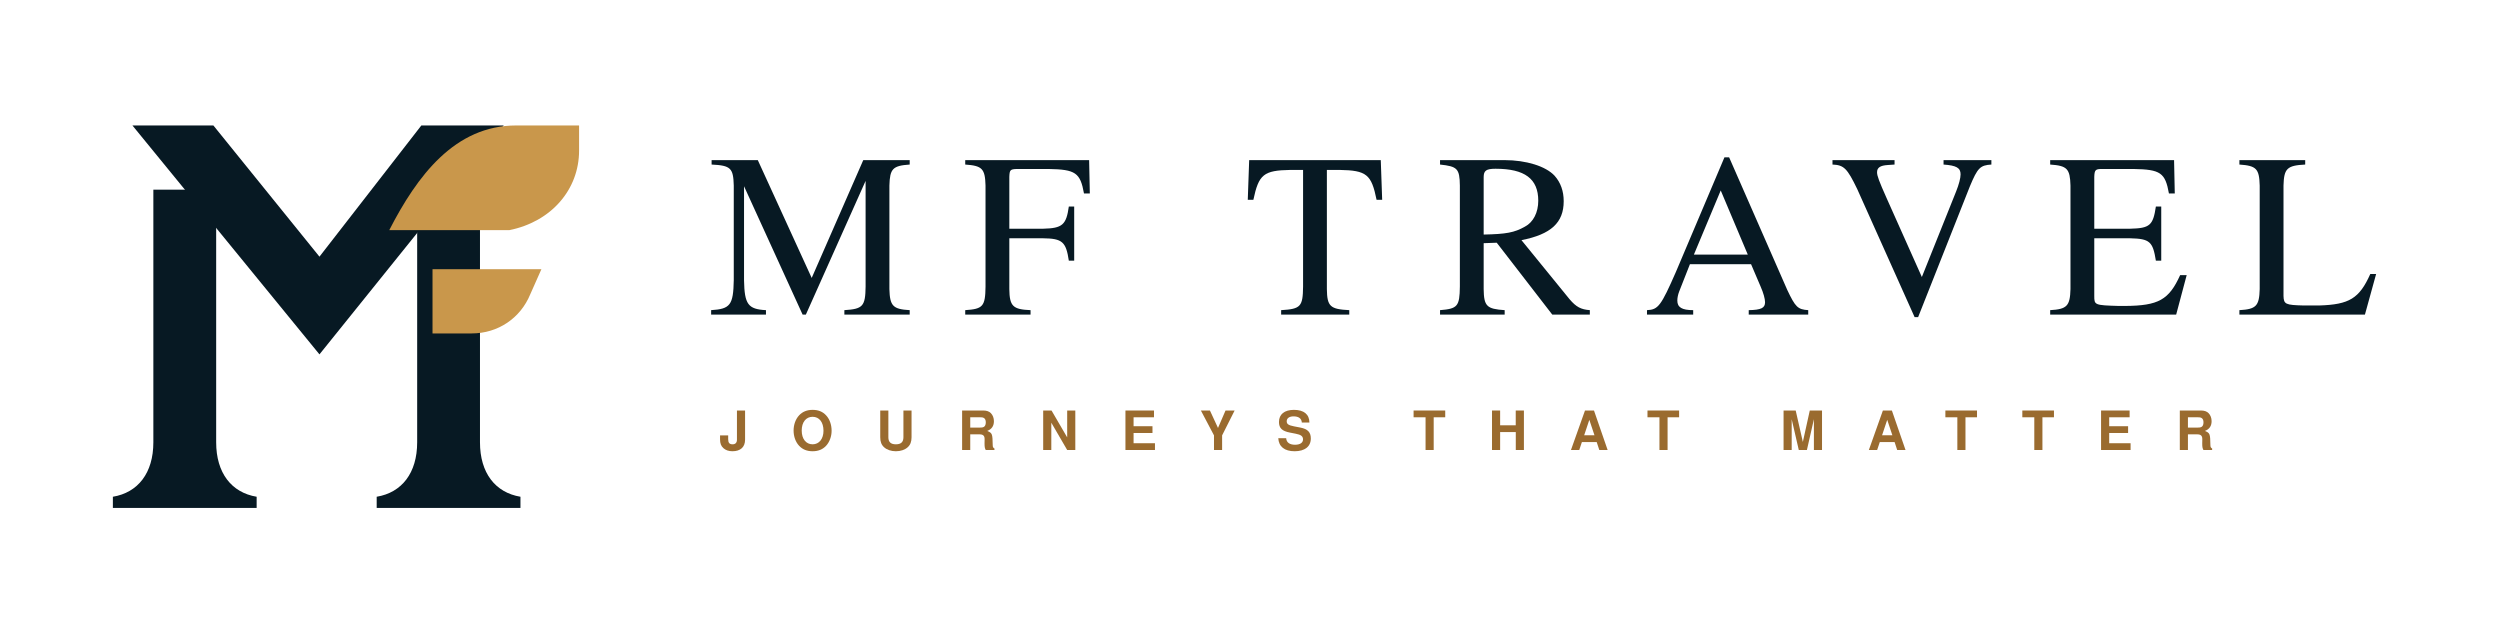
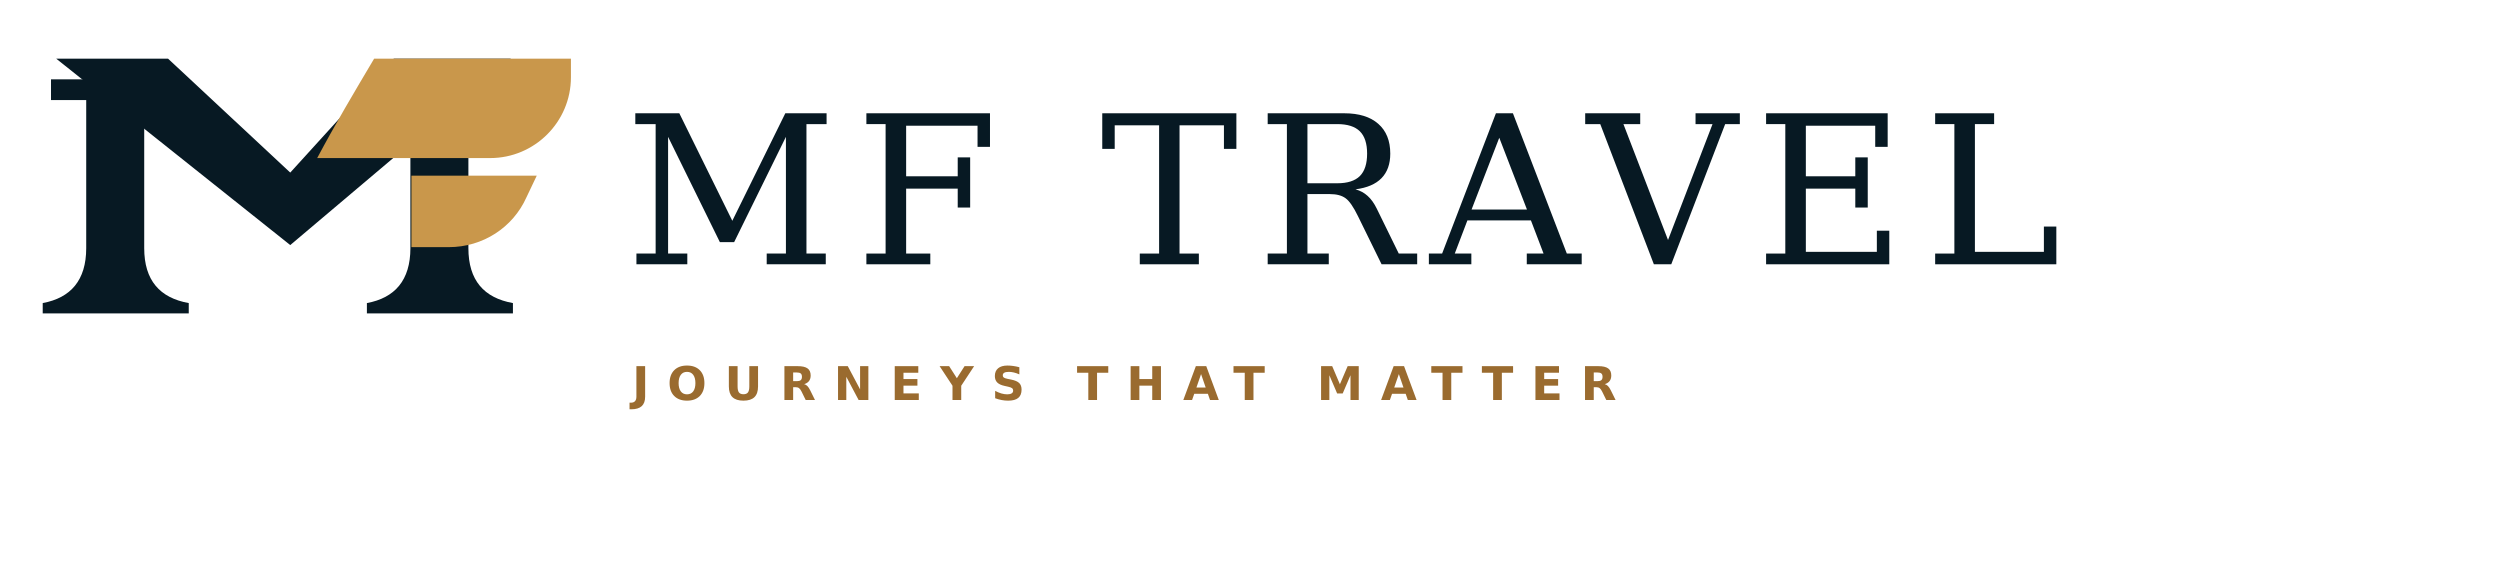
- <svg xmlns="http://www.w3.org/2000/svg" viewBox="0 0 1200 300" role="img" aria-labelledby="title desc" version="1.1" id="svg20">
+ <svg xmlns="http://www.w3.org/2000/svg" viewBox="0 0 1400 320" role="img" aria-labelledby="title desc" version="1.1" id="svg20">
  <defs id="defs24" />
-   <g transform="matrix(0.67,0,0,0.67,18,16)" id="g14">
-     <path fill="#071923" d="m 54,332 c 18,-3 29,-17 29,-39 V 112 h 45 v 181 c 0,22 11,36 29,39 v 8 H 54 Z" id="path4" />
-     <path fill="#071923" d="m 243,332 c 18,-3 29,-17 29,-39 V 111 h 45 v 182 c 0,22 11,36 29,39 v 8 H 243 Z" id="path6" />
-     <path fill="#071923" d="m 68,66 h 58 l 76,94 73,-94 h 59 L 202,230 Z" id="path8" />
-     <path fill="#c9974b" d="m 252,141 c 20,-39 47,-75 91,-75 h 45 v 18 c 0,28 -20,51 -50,57 z" id="path10" />
-     <path fill="#c9974b" d="m 283,169 h 78 l -8,18 c -7,17 -23,28 -42,28 h -28 z" id="path12" />
+   <g transform="matrix(0.58,0,0,0.58,10,5)" id="g14">
+     <path fill="#071923" d="m 24,284 c 27,-5 42,-22 42,-53 V 88 H 32 V 68 h 119 v 20 h -29 v 143 c 0,31 15,48 43,53 v 10 H 24 Z" id="path4" />
+     <path fill="#071923" d="m 337,284 c 27,-5 42,-22 42,-53 V 88 H 351 V 68 h 109 v 20 h -25 v 143 c 0,31 15,48 43,53 v 10 H 337 Z" id="path6" />
+     <path fill="#071923" d="M 37,48 H 145 L 263,158 363,48 H 476 L 263,228 Z" id="path8" />
+     <path fill="#c9974b" d="m 344,48 h 190 v 18 c 0,43 -35,78 -78,78 H 289 c 17,-32 36,-64 55,-96 z" id="path10" />
+     <path fill="#c9974b" d="m 380,161 h 121 l -10,21 c -13,29 -42,48 -75,48 h -36 z" id="path12" />
  </g>
-   <g aria-label="MF TRAVEL" id="text16" style="font-size:112px;font-family:'Nimbus Roman', Georgia, serif;letter-spacing:8;fill:#071923">
-     <path d="m 436.656,76.856 h -22.288 l -24.752,56.56 -25.872,-56.56 h -22.176 v 2.128 c 9.184,0.448 10.416,1.68 10.64,10.08 v 45.472 c -0.224,11.872 -1.68,13.776 -10.864,14.336 V 151 h 26.32 v -2.128 c -8.624,-0.448 -10.304,-2.8 -10.528,-14.336 V 89.4 l 28.112,61.6 h 1.568 l 28.672,-64.176 v 50.736 c -0.112,9.52 -1.344,10.752 -10.192,11.312 V 151 h 31.36 v -2.128 c -8.064,-0.448 -9.52,-2.016 -9.744,-10.08 V 89.064 c 0.224,-8.064 1.568,-9.52 9.744,-10.08 z" id="path26" />
-     <path d="M 515.612,125.128 V 99.144 h -2.576 c -1.232,8.848 -3.136,10.416 -12.32,10.64 h -16.24 V 84.92 c 0.112,-3.36 0.448,-3.696 3.584,-3.808 h 15.232 c 12.992,0.224 15.232,1.792 17.024,11.76 h 2.8 L 522.78,76.856 h -59.472 v 2.128 c 8.176,0.56 9.52,2.016 9.744,10.08 v 48.496 c -0.112,9.52 -1.232,10.752 -9.744,11.312 V 151 h 31.36 v -2.128 c -8.512,-0.336 -10.08,-1.904 -10.192,-10.08 v -24.416 h 16.24 c 9.184,0.112 10.976,1.68 12.32,10.752 z" id="path28" />
-     <path d="m 647.652,148.872 c -9.184,-0.448 -10.64,-1.792 -10.752,-10.08 V 81.56 h 6.048 c 12.992,0.224 15.344,2.128 17.808,14.336 h 2.688 l -0.672,-19.04 h -63.168 l -0.672,19.04 h 2.688 c 2.576,-12.208 4.928,-14.112 17.808,-14.336 h 6.048 v 56 c -0.112,9.632 -1.12,10.752 -10.528,11.312 V 151 h 32.704 z" id="path30" />
-     <path d="m 763.12,148.872 c -4.256,-0.336 -6.496,-1.456 -9.744,-5.264 l -23.072,-28.336 c 14.224,-2.8 20.272,-8.4 20.272,-18.704 0,-4.816 -1.456,-8.96 -4.368,-12.208 -4.256,-4.592 -13.664,-7.504 -24.08,-7.504 h -30.912 v 2.128 c 8.288,0.896 9.408,1.904 9.52,10.08 v 48.496 c -0.112,9.52 -1.12,10.64 -9.52,11.312 V 151 h 31.024 v -2.128 c -8.624,-0.56 -9.968,-1.904 -10.08,-10.08 v -22.064 l 6.272,-0.224 26.656,34.496 h 18.032 z m -50.96,-63.84 c 0,-3.136 1.232,-4.032 5.712,-4.032 14,0 20.496,4.816 20.496,15.344 0,5.6 -2.352,10.304 -6.384,12.432 -5.152,2.912 -9.072,3.584 -19.824,3.808 z" id="path32" />
-     <path d="m 867.948,148.872 c -5.04,-0.336 -6.16,-1.456 -10.08,-9.744 l -27.888,-63.616 h -2.24 l -23.296,54.992 c -7.168,16.352 -8.512,18.144 -13.888,18.368 V 151 h 22.176 v -2.128 c -5.376,0 -7.616,-1.344 -7.616,-4.592 0,-1.344 0.336,-2.912 0.896,-4.368 l 5.152,-13.104 h 29.344 l 4.592,10.752 c 1.344,3.024 2.128,5.936 2.128,7.504 0,2.8 -1.904,3.696 -7.84,3.808 V 151 h 28.56 z m -54.88,-26.656 12.88,-30.8 12.992,30.8 z" id="path34" />
-     <path d="m 955.864,76.856 h -22.96 v 2.128 c 6.16,0.448 8.176,1.568 8.176,4.704 0,1.792 -0.784,4.816 -2.128,8.176 l -16.464,41.104 -16.912,-37.856 c -3.696,-8.288 -4.592,-10.752 -4.592,-12.432 0,-2.24 1.568,-3.248 5.152,-3.472 0.56,0 1.792,-0.112 3.248,-0.224 v -2.128 h -29.792 v 2.128 c 5.488,0.224 7.056,1.792 11.872,11.76 l 27.552,61.488 h 1.68 l 24.864,-62.832 c 3.696,-8.848 4.928,-10.08 10.304,-10.416 z" id="path36" />
-     <path d="m 1049.604,132.072 h -3.136 c -5.376,11.872 -10.416,14.672 -26.432,14.784 h -3.024 c -11.648,-0.336 -11.76,-0.448 -11.76,-4.816 v -27.664 h 17.248 c 9.408,0.224 10.864,1.568 12.32,10.752 h 2.576 V 99.144 h -2.576 c -1.344,9.072 -2.912,10.416 -12.32,10.64 h -17.248 V 84.92 c 0.112,-3.36 0.56,-3.808 3.696,-3.808 h 15.12 c 12.992,0.224 15.232,1.792 17.024,11.76 h 2.8 l -0.336,-16.016 h -59.472 v 2.128 c 8.176,0.56 9.52,2.016 9.744,10.08 v 49.728 c -0.224,8.064 -1.68,9.632 -9.744,10.08 V 151 h 60.48 z" id="path38" />
-     <path d="m 1106.496,76.856 h -31.584 v 2.128 c 8.176,0.56 9.52,2.016 9.744,10.08 v 49.728 c -0.224,8.064 -1.68,9.632 -9.744,10.08 V 151 h 60.256 l 5.376,-19.488 h -2.8 c -5.264,11.76 -10.08,14.672 -24.528,15.12 h -7.504 c -8.624,-0.224 -9.52,-0.56 -9.632,-4.592 V 89.064 c 0.224,-8.176 1.68,-9.632 10.416,-10.08 z" id="path40" />
+   <g aria-label="MF TRAVEL" id="text16" style="font-size:116px;font-family:Georgia, 'Times New Roman', serif;letter-spacing:10;fill:#071923">
+     <path d="m 356.4,148 v -6.004 h 10.762 V 69.496 h -11.385 v -6.061 h 24.639 l 29.68,60.209 29.68,-60.209 h 23.109 v 6.061 h -11.271 v 72.5 h 10.818 V 148 h -33.078 v -6.004 h 10.762 V 76.633 l -29,58.963 h -7.986 l -29,-58.963 v 65.363 h 10.762 V 148 Z" id="path26" />
+     <path d="m 485.176,148 v -6.004 H 495.938 V 69.496 h -10.762 v -6.061 h 69.215 v 18.805 h -6.967 v -11.838 h -39.988 v 28.32 h 28.887 V 88.131 h 6.967 v 28.094 h -6.967 v -10.592 h -28.887 v 36.363 h 13.537 V 148 Z" id="path28" />
+     <path d="m 638.281,148 v -6.004 h 10.818 V 70.176 h -24.865 v 13.197 h -6.967 v -19.938 h 75.105 v 19.938 h -6.967 V 70.176 h -24.865 v 71.82 h 10.818 V 148 Z" id="path30" />
+     <path d="m 759.07,106.029 q 3.965,1.076 6.797,3.682 2.889,2.549 5.154,7.193 l 12.291,25.092 h 10.309 V 148 h -19.938 l -13.197,-26.904 q -3.795,-7.816 -6.967,-10.082 -3.172,-2.322 -8.723,-2.322 h -12.631 v 33.305 h 11.951 V 148 h -34.211 v -6.004 h 10.762 V 69.496 h -10.762 v -6.061 h 42.877 q 12.348,0 19.031,5.891 6.74,5.891 6.74,16.709 0,8.723 -4.928,13.764 -4.871,4.984 -14.557,6.23 z m -26.904,-3.398 H 748.875 q 8.553,0 12.631,-4.021 4.078,-4.078 4.078,-12.574 0,-8.496 -4.078,-12.518 -4.078,-4.021 -12.631,-4.021 h -16.709 z" id="path32" />
+     <path d="m 824.068,117.357 h 31.039 L 839.588,77.143 Z M 800.166,148 v -6.004 h 7.42 l 30.133,-78.561 h 9.516 l 30.189,78.561 H 885.75 V 148 h -30.756 v -6.004 h 9.402 l -7.08,-18.578 h -35.57 l -7.08,18.578 h 9.289 V 148 Z" id="path34" />
+     <path d="m 909.117,69.496 24.979,64.91 24.922,-64.91 h -9.516 v -6.061 h 24.809 v 6.061 h -8.213 L 935.908,148 h -9.742 L 896.146,69.496 h -8.439 v -6.061 h 30.812 v 6.061 z" id="path36" />
+     <path d="m 989.012,148 v -6.004 h 10.762 V 69.496 h -10.762 v -6.061 h 68.082 v 18.805 h -6.967 v -11.838 h -38.855 v 28.32 h 27.697 V 88.131 h 6.967 v 28.094 h -6.967 v -10.592 h -27.697 v 35.4 h 39.762 V 129.195 H 1058 V 148 Z" id="path38" />
+     <path d="m 1083.689,148 v -6.004 h 10.762 V 69.496 h -10.762 v -6.061 h 33.021 v 6.061 h -10.762 V 141.033 h 38.629 v -14.16 h 6.967 V 148 Z" id="path40" />
  </g>
-   <g aria-label="JOURNEYS THAT MATTER" id="text18" style="font-weight:600;font-size:26px;font-family:'Nimbus Sans', Arial, sans-serif;letter-spacing:10;fill:#9a6b2f">
-     <path d="m 353.736,197.046 v 14.014 c 0,1.43 -0.754,2.21 -2.106,2.21 -1.482,0 -2.106,-0.728 -2.106,-2.47 v -1.82 h -3.9 v 1.872 c 0,1.976 0.468,3.198 1.586,4.238 1.092,0.988 2.548,1.508 4.342,1.508 3.874,0 6.084,-2.002 6.084,-5.538 v -14.014 z" id="path43" />
-     <path d="m 390.023,196.734 c -2.652,0 -4.836,0.884 -6.448,2.626 -1.69,1.82 -2.652,4.472 -2.652,7.306 0,2.834 0.962,5.512 2.652,7.306 1.638,1.768 3.77,2.626 6.474,2.626 2.704,0 4.836,-0.858 6.474,-2.626 1.638,-1.742 2.652,-4.498 2.652,-7.176 0,-2.964 -0.962,-5.642 -2.652,-7.436 -1.664,-1.794 -3.744,-2.626 -6.5,-2.626 z m 0.026,3.328 c 3.198,0 5.226,2.6 5.226,6.708 0,3.9 -2.106,6.5 -5.226,6.5 -3.172,0 -5.226,-2.6 -5.226,-6.604 0,-4.004 2.054,-6.604 5.226,-6.604 z" id="path45" />
-     <path d="m 433.642,197.046 v 12.844 c 0,2.288 -1.17,3.38 -3.614,3.38 -2.444,0 -3.614,-1.092 -3.614,-3.38 v -12.844 h -3.9 v 12.844 c 0,2.132 0.572,3.64 1.846,4.784 1.378,1.248 3.38,1.924 5.668,1.924 2.288,0 4.29,-0.676 5.668,-1.924 1.274,-1.144 1.846,-2.652 1.846,-4.784 v -12.844 z" id="path47" />
-     <path d="m 465.717,208.486 h 4.472 c 1.69,0 2.418,0.676 2.418,2.236 v 0.78 c -0.026,0.494 -0.026,0.962 -0.026,1.248 0,1.794 0.104,2.34 0.572,3.25 h 4.186 v -0.702 c -0.598,-0.338 -0.832,-0.728 -0.832,-1.56 -0.104,-5.59 -0.208,-5.85 -2.626,-6.89 2.132,-0.832 3.198,-2.366 3.198,-4.68 0,-1.508 -0.52,-2.886 -1.43,-3.822 -0.858,-0.884 -2.054,-1.3 -3.666,-1.3 h -10.166 V 216 h 3.9 z m 0,-3.25 v -4.94 h 4.706 c 1.118,0 1.56,0.104 2.054,0.494 0.468,0.39 0.702,1.04 0.702,1.924 0,0.91 -0.234,1.638 -0.702,2.028 -0.442,0.364 -0.936,0.494 -2.054,0.494 z" id="path49" />
-     <path d="m 512.248,216 h 3.9 v -18.954 h -3.9 v 12.896 l -7.514,-12.896 h -4.004 V 216 h 3.9 v -13.104 z" id="path51" />
-     <path d="m 544.115,207.836 h 9.074 v -3.25 h -9.074 v -4.29 h 9.802 v -3.25 h -13.702 V 216 h 14.17 v -3.25 h -10.27 z" id="path53" />
-     <path d="m 586.616,208.98 6.006,-11.934 h -4.368 l -3.614,8.372 -3.874,-8.372 h -4.342 l 6.292,11.934 V 216 h 3.9 z" id="path55" />
-     <path d="m 628.519,202.818 c -0.026,-3.926 -2.652,-6.084 -7.436,-6.084 -4.55,0 -7.176,2.132 -7.176,5.824 0,2.938 1.482,4.368 5.33,5.096 l 2.652,0.52 c 2.6,0.494 3.562,1.222 3.562,2.756 0,1.586 -1.456,2.548 -3.822,2.548 -2.652,0 -4.134,-1.118 -4.264,-3.146 h -3.796 c 0.234,4.056 3.016,6.266 7.852,6.266 4.888,0 7.774,-2.262 7.774,-6.136 0,-2.99 -1.508,-4.55 -5.018,-5.226 l -2.964,-0.572 c -2.782,-0.546 -3.588,-1.092 -3.588,-2.47 0,-1.43 1.248,-2.34 3.276,-2.34 2.47,0 3.848,1.04 3.978,2.964 z" id="path57" />
-     <path d="m 688.17,200.296 h 5.538 v -3.25 h -15.184 v 3.25 h 5.746 V 216 h 3.9 z" id="path59" />
-     <path d="M 727.577,207.394 V 216 h 3.9 v -18.954 h -3.926 v 7.098 h -7.488 v -7.098 h -3.9 V 216 h 3.9 v -8.606 z" id="path61" />
-     <path d="m 766.412,212.178 1.248,3.822 h 4.004 l -6.552,-18.954 h -4.316 l -6.734,18.954 h 3.978 l 1.274,-3.822 z m -1.066,-3.25 h -4.94 l 2.47,-7.41 z" id="path63" />
-     <path d="m 800.437,200.296 h 5.538 v -3.25 h -15.184 v 3.25 h 5.746 V 216 h 3.9 z" id="path65" />
-     <path d="m 860.011,201.232 3.406,14.768 h 3.9 l 3.354,-14.768 V 216 h 3.9 v -18.954 h -5.876 l -3.328,15.08 -3.432,-15.08 h -5.824 V 216 h 3.9 z" id="path67" />
-     <path d="m 909.402,212.178 1.248,3.822 h 4.004 l -6.552,-18.954 h -4.316 l -6.734,18.954 h 3.978 l 1.274,-3.822 z m -1.066,-3.25 h -4.94 l 2.47,-7.41 z" id="path69" />
-     <path d="m 943.427,200.296 h 5.538 v -3.25 h -15.184 v 3.25 h 5.746 V 216 h 3.9 z" id="path71" />
-     <path d="m 980.364,200.296 h 5.538 v -3.25 h -15.184 v 3.25 h 5.746 V 216 h 3.9 z" id="path73" />
-     <path d="m 1012.413,207.836 h 9.074 v -3.25 h -9.074 v -4.29 h 9.802 v -3.25 h -13.702 V 216 h 14.17 v -3.25 h -10.27 z" id="path75" />
-     <path d="m 1050.208,208.486 h 4.472 c 1.69,0 2.418,0.676 2.418,2.236 v 0.78 c -0.026,0.494 -0.026,0.962 -0.026,1.248 0,1.794 0.104,2.34 0.572,3.25 h 4.186 v -0.702 c -0.598,-0.338 -0.832,-0.728 -0.832,-1.56 -0.104,-5.59 -0.208,-5.85 -2.626,-6.89 2.132,-0.832 3.198,-2.366 3.198,-4.68 0,-1.508 -0.52,-2.886 -1.43,-3.822 -0.858,-0.884 -2.054,-1.3 -3.666,-1.3 h -10.166 V 216 h 3.9 z m 0,-3.25 v -4.94 h 4.706 c 1.118,0 1.56,0.104 2.054,0.494 0.468,0.39 0.702,1.04 0.702,1.924 0,0.91 -0.234,1.638 -0.702,2.028 -0.442,0.364 -0.936,0.494 -2.054,0.494 z" id="path77" />
+   <g aria-label="JOURNEYS THAT MATTER" id="text18" style="font-weight:600;font-size:26px;font-family:Arial, sans-serif;letter-spacing:10;fill:#9a6b2f">
+     <path d="m 356.387,205.046 h 4.888 v 17.113 q 0,3.542 -1.93,5.294 -1.917,1.752 -5.814,1.752 h -0.99 v -3.694 h 0.762 q 1.523,0 2.298,-0.851 0.787,-0.851 0.787,-2.501 z" id="path43" />
+     <path d="m 384.719,208.245 q -2.234,0 -3.466,1.65 -1.231,1.65 -1.231,4.646 0,2.983 1.231,4.634 1.231,1.65 3.466,1.65 2.247,0 3.479,-1.65 1.231,-1.65 1.231,-4.634 0,-2.996 -1.231,-4.646 -1.231,-1.65 -3.479,-1.65 z m 0,-3.542 q 4.57,0 7.16,2.615 2.59,2.615 2.59,7.224 0,4.596 -2.59,7.211 -2.59,2.615 -7.16,2.615 -4.558,0 -7.16,-2.615 -2.59,-2.615 -2.59,-7.211 0,-4.608 2.59,-7.224 2.603,-2.615 7.16,-2.615 z" id="path45" />
+     <path d="m 408.163,205.046 h 4.888 v 11.362 q 0,2.349 0.762,3.364 0.774,1.003 2.514,1.003 1.752,0 2.514,-1.003 0.774,-1.016 0.774,-3.364 v -11.362 h 4.888 v 11.362 q 0,4.024 -2.019,5.992 -2.019,1.968 -6.157,1.968 -4.126,0 -6.145,-1.968 -2.019,-1.968 -2.019,-5.992 z" id="path47" />
+     <path d="m 446.22,213.45 q 1.536,0 2.196,-0.571 0.673,-0.571 0.673,-1.879 0,-1.295 -0.673,-1.854 -0.66,-0.559 -2.196,-0.559 h -2.057 v 4.862 z m -2.057,3.377 V 224 h -4.888 v -18.954 h 7.465 q 3.745,0 5.484,1.257 1.752,1.257 1.752,3.974 0,1.879 -0.914,3.085 -0.901,1.206 -2.729,1.777 1.003,0.229 1.79,1.041 0.8,0.8 1.612,2.438 L 456.389,224 h -5.205 l -2.311,-4.71 q -0.698,-1.422 -1.422,-1.942 -0.711,-0.521 -1.904,-0.521 z" id="path49" />
+     <path d="m 469.296,205.046 h 5.459 l 6.894,13 v -13 h 4.634 V 224 h -5.459 l -6.894,-13 v 13 h -4.634 z" id="path51" />
+     <path d="m 501.056,205.046 h 13.19 v 3.694 h -8.303 v 3.529 h 7.808 v 3.694 h -7.808 v 4.342 h 8.582 V 224 h -13.47 z" id="path53" />
+     <path d="m 526.176,205.046 h 5.345 l 4.316,6.754 4.316,-6.754 h 5.357 l -7.224,10.969 V 224 h -4.888 v -7.985 z" id="path55" />
+     <path d="m 570.834,205.643 v 4.012 q -1.562,-0.698 -3.047,-1.054 -1.485,-0.355 -2.806,-0.355 -1.752,0 -2.59,0.482 -0.838,0.482 -0.838,1.498 0,0.762 0.559,1.193 0.571,0.419 2.057,0.724 l 2.082,0.419 q 3.161,0.635 4.494,1.93 1.333,1.295 1.333,3.682 0,3.136 -1.866,4.672 -1.854,1.523 -5.675,1.523 -1.803,0 -3.618,-0.343 -1.815,-0.343 -3.631,-1.016 v -4.126 q 1.815,0.965 3.504,1.46 1.701,0.482 3.275,0.482 1.6,0 2.45,-0.533 0.851,-0.533 0.851,-1.523 0,-0.889 -0.584,-1.371 -0.571,-0.482 -2.298,-0.863 l -1.892,-0.419 q -2.844,-0.609 -4.164,-1.942 -1.308,-1.333 -1.308,-3.593 0,-2.831 1.828,-4.354 1.828,-1.523 5.256,-1.523 1.562,0 3.212,0.241 1.65,0.229 3.415,0.698 z" id="path57" />
+     <path d="m 603.161,205.046 h 17.469 v 3.694 H 614.346 V 224 h -4.888 v -15.26 h -6.297 z" id="path59" />
+     <path d="m 633.156,205.046 h 4.888 v 7.224 h 7.211 v -7.224 h 4.888 V 224 h -4.888 v -8.036 h -7.211 V 224 h -4.888 z" id="path61" />
+     <path d="m 676.418,220.547 h -7.643 L 667.569,224 h -4.913 l 7.021,-18.954 h 5.827 L 682.524,224 h -4.913 z m -6.424,-3.517 h 5.192 l -2.59,-7.541 z" id="path63" />
+     <path d="m 690.76,205.046 h 17.469 v 3.694 h -6.284 V 224 h -4.888 v -15.26 h -6.297 z" id="path65" />
+     <path d="m 739.807,205.046 h 6.221 l 4.316,10.144 4.342,-10.144 h 6.208 V 224 h -4.621 v -13.863 l -4.367,10.22 h -3.098 l -4.367,-10.22 V 224 h -4.634 z" id="path67" />
+     <path d="m 787.182,220.547 h -7.643 L 778.333,224 h -4.913 l 7.021,-18.954 h 5.827 L 793.288,224 H 788.375 Z m -6.424,-3.517 h 5.192 l -2.59,-7.541 z" id="path69" />
+     <path d="m 801.523,205.046 h 17.469 v 3.694 h -6.284 V 224 h -4.888 v -15.26 h -6.297 z" id="path71" />
+     <path d="m 829.855,205.046 h 17.469 v 3.694 h -6.284 V 224 h -4.888 v -15.26 h -6.297 z" id="path73" />
+     <path d="m 859.851,205.046 h 13.19 v 3.694 h -8.303 v 3.529 h 7.808 v 3.694 h -7.808 v 4.342 h 8.582 V 224 h -13.47 z" id="path75" />
+     <path d="m 894.556,213.45 q 1.536,0 2.196,-0.571 0.673,-0.571 0.673,-1.879 0,-1.295 -0.673,-1.854 -0.66,-0.559 -2.196,-0.559 h -2.057 v 4.862 z m -2.057,3.377 V 224 h -4.888 v -18.954 h 7.465 q 3.745,0 5.484,1.257 1.752,1.257 1.752,3.974 0,1.879 -0.914,3.085 -0.901,1.206 -2.729,1.777 1.003,0.229 1.79,1.041 0.8,0.8 1.612,2.438 L 904.725,224 h -5.205 l -2.311,-4.71 q -0.698,-1.422 -1.422,-1.942 -0.711,-0.521 -1.904,-0.521 z" id="path77" />
  </g>
</svg>
